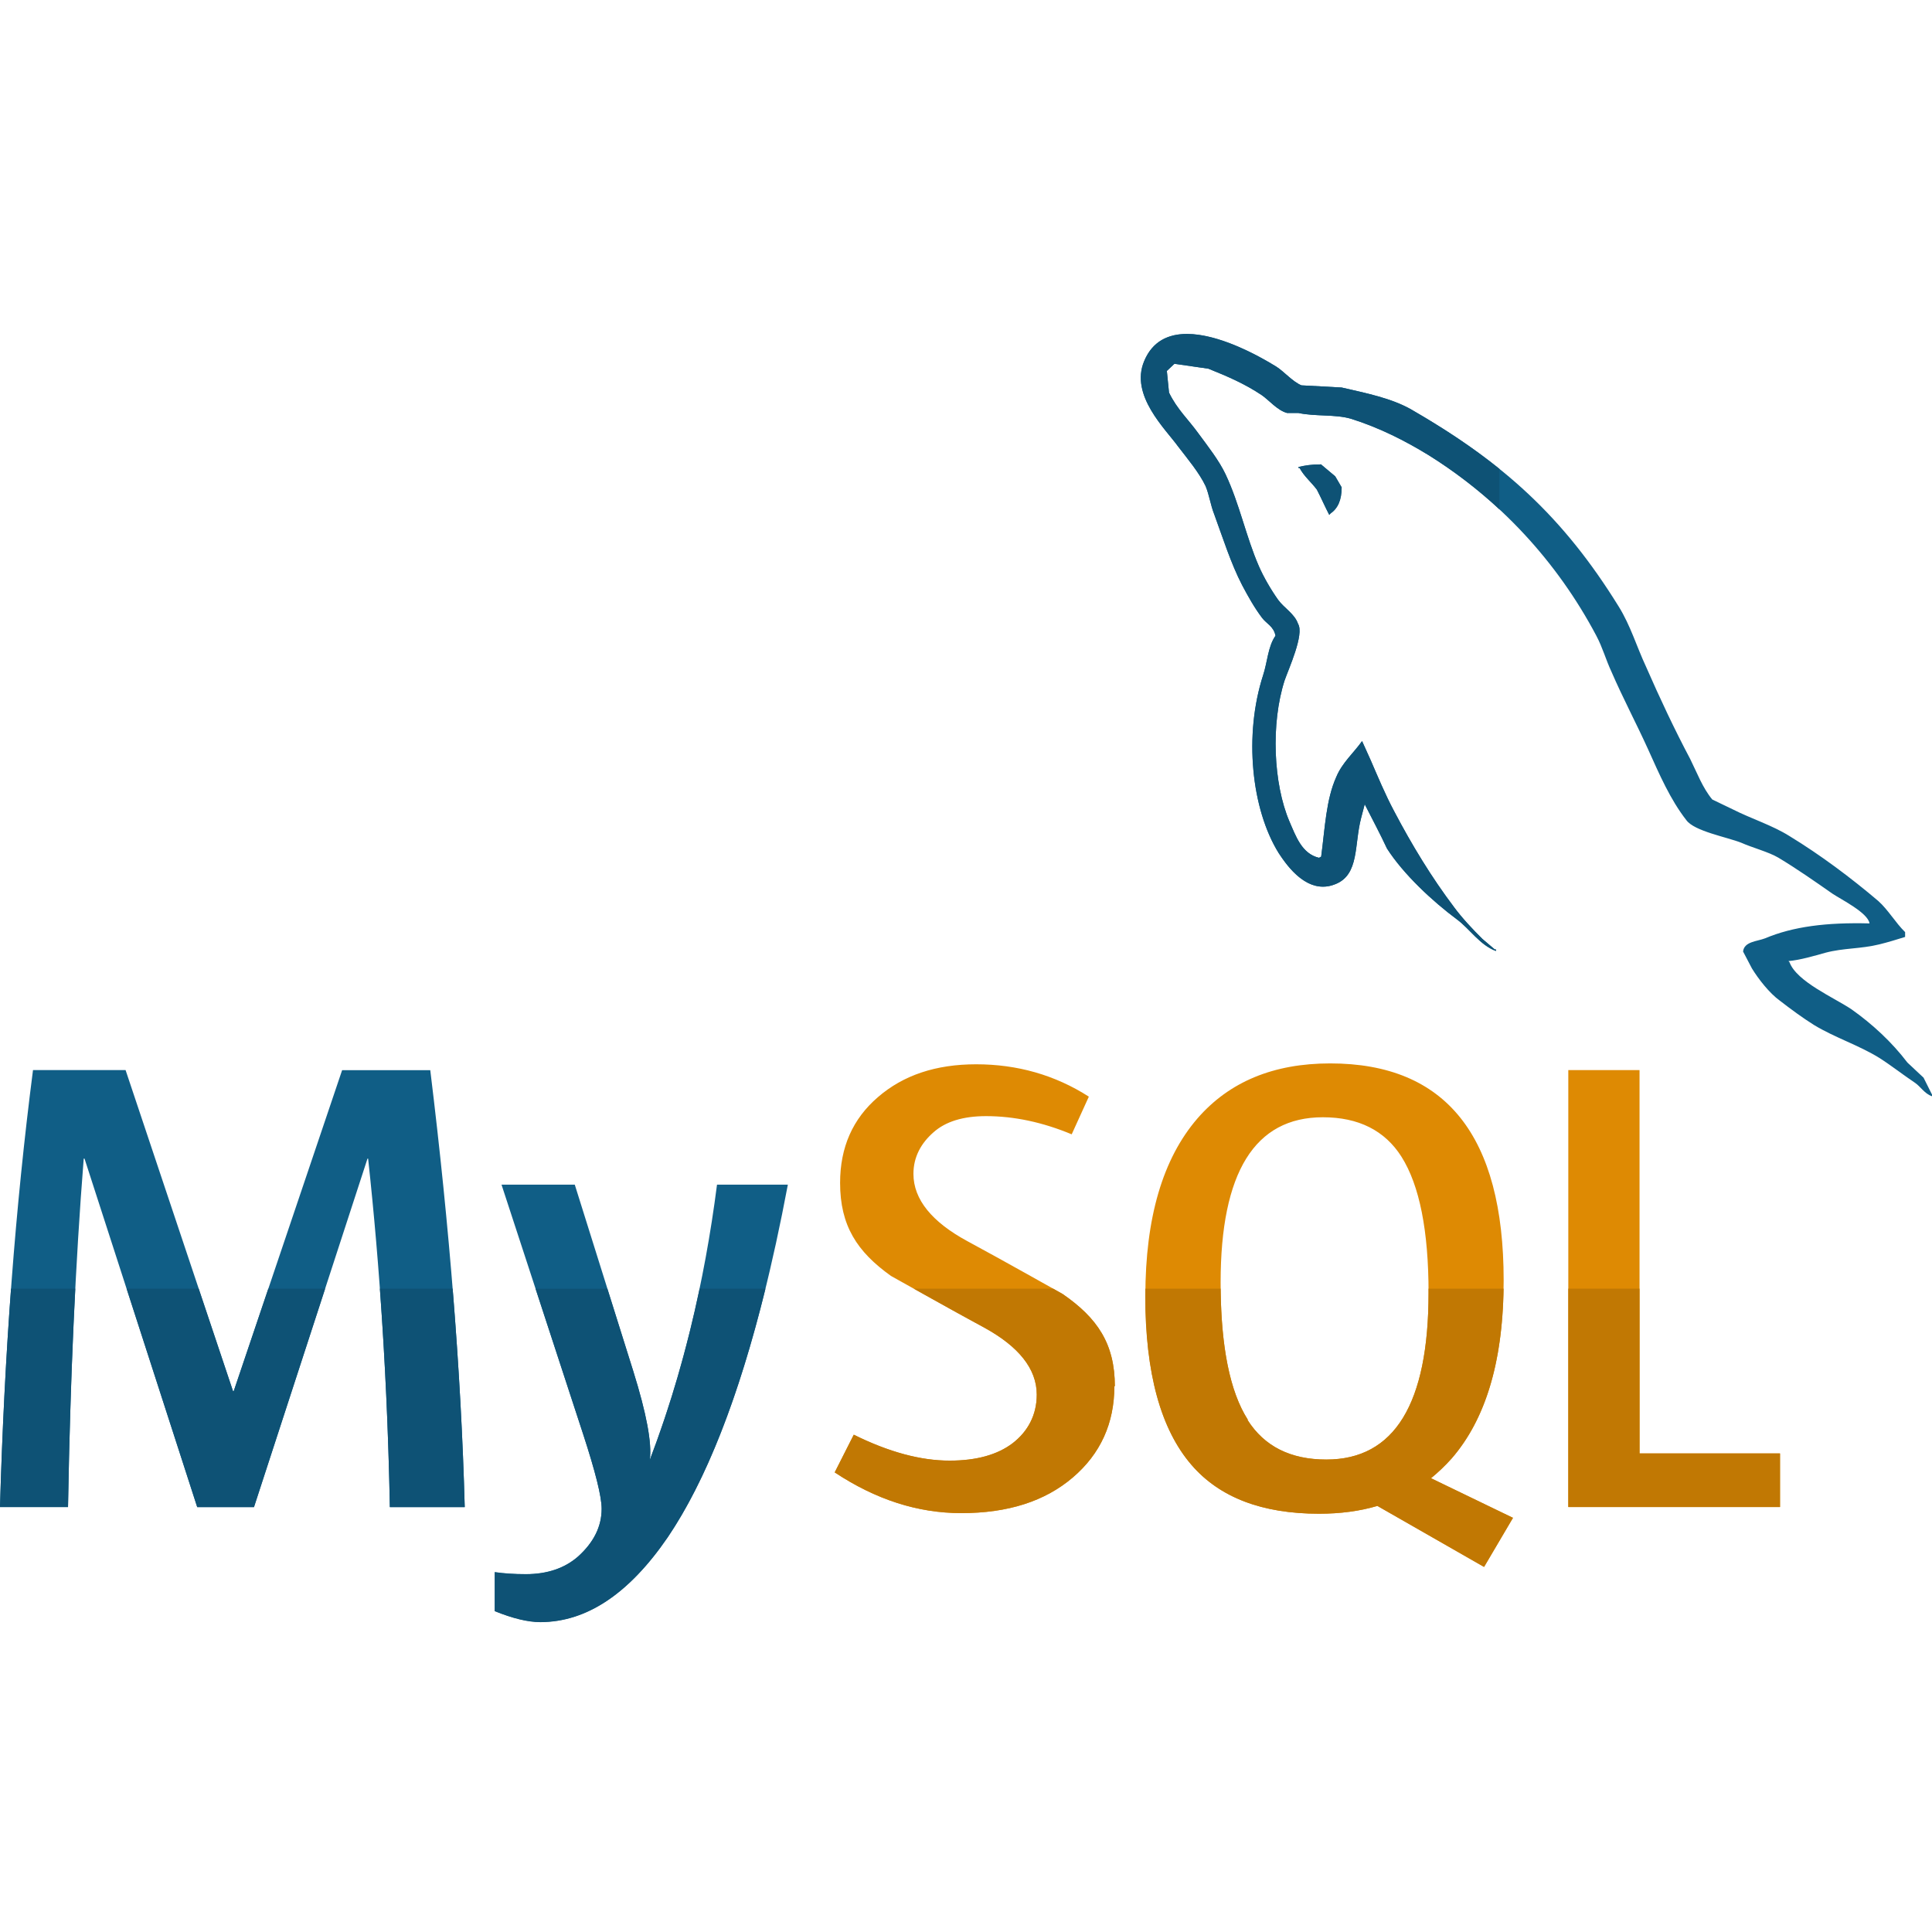
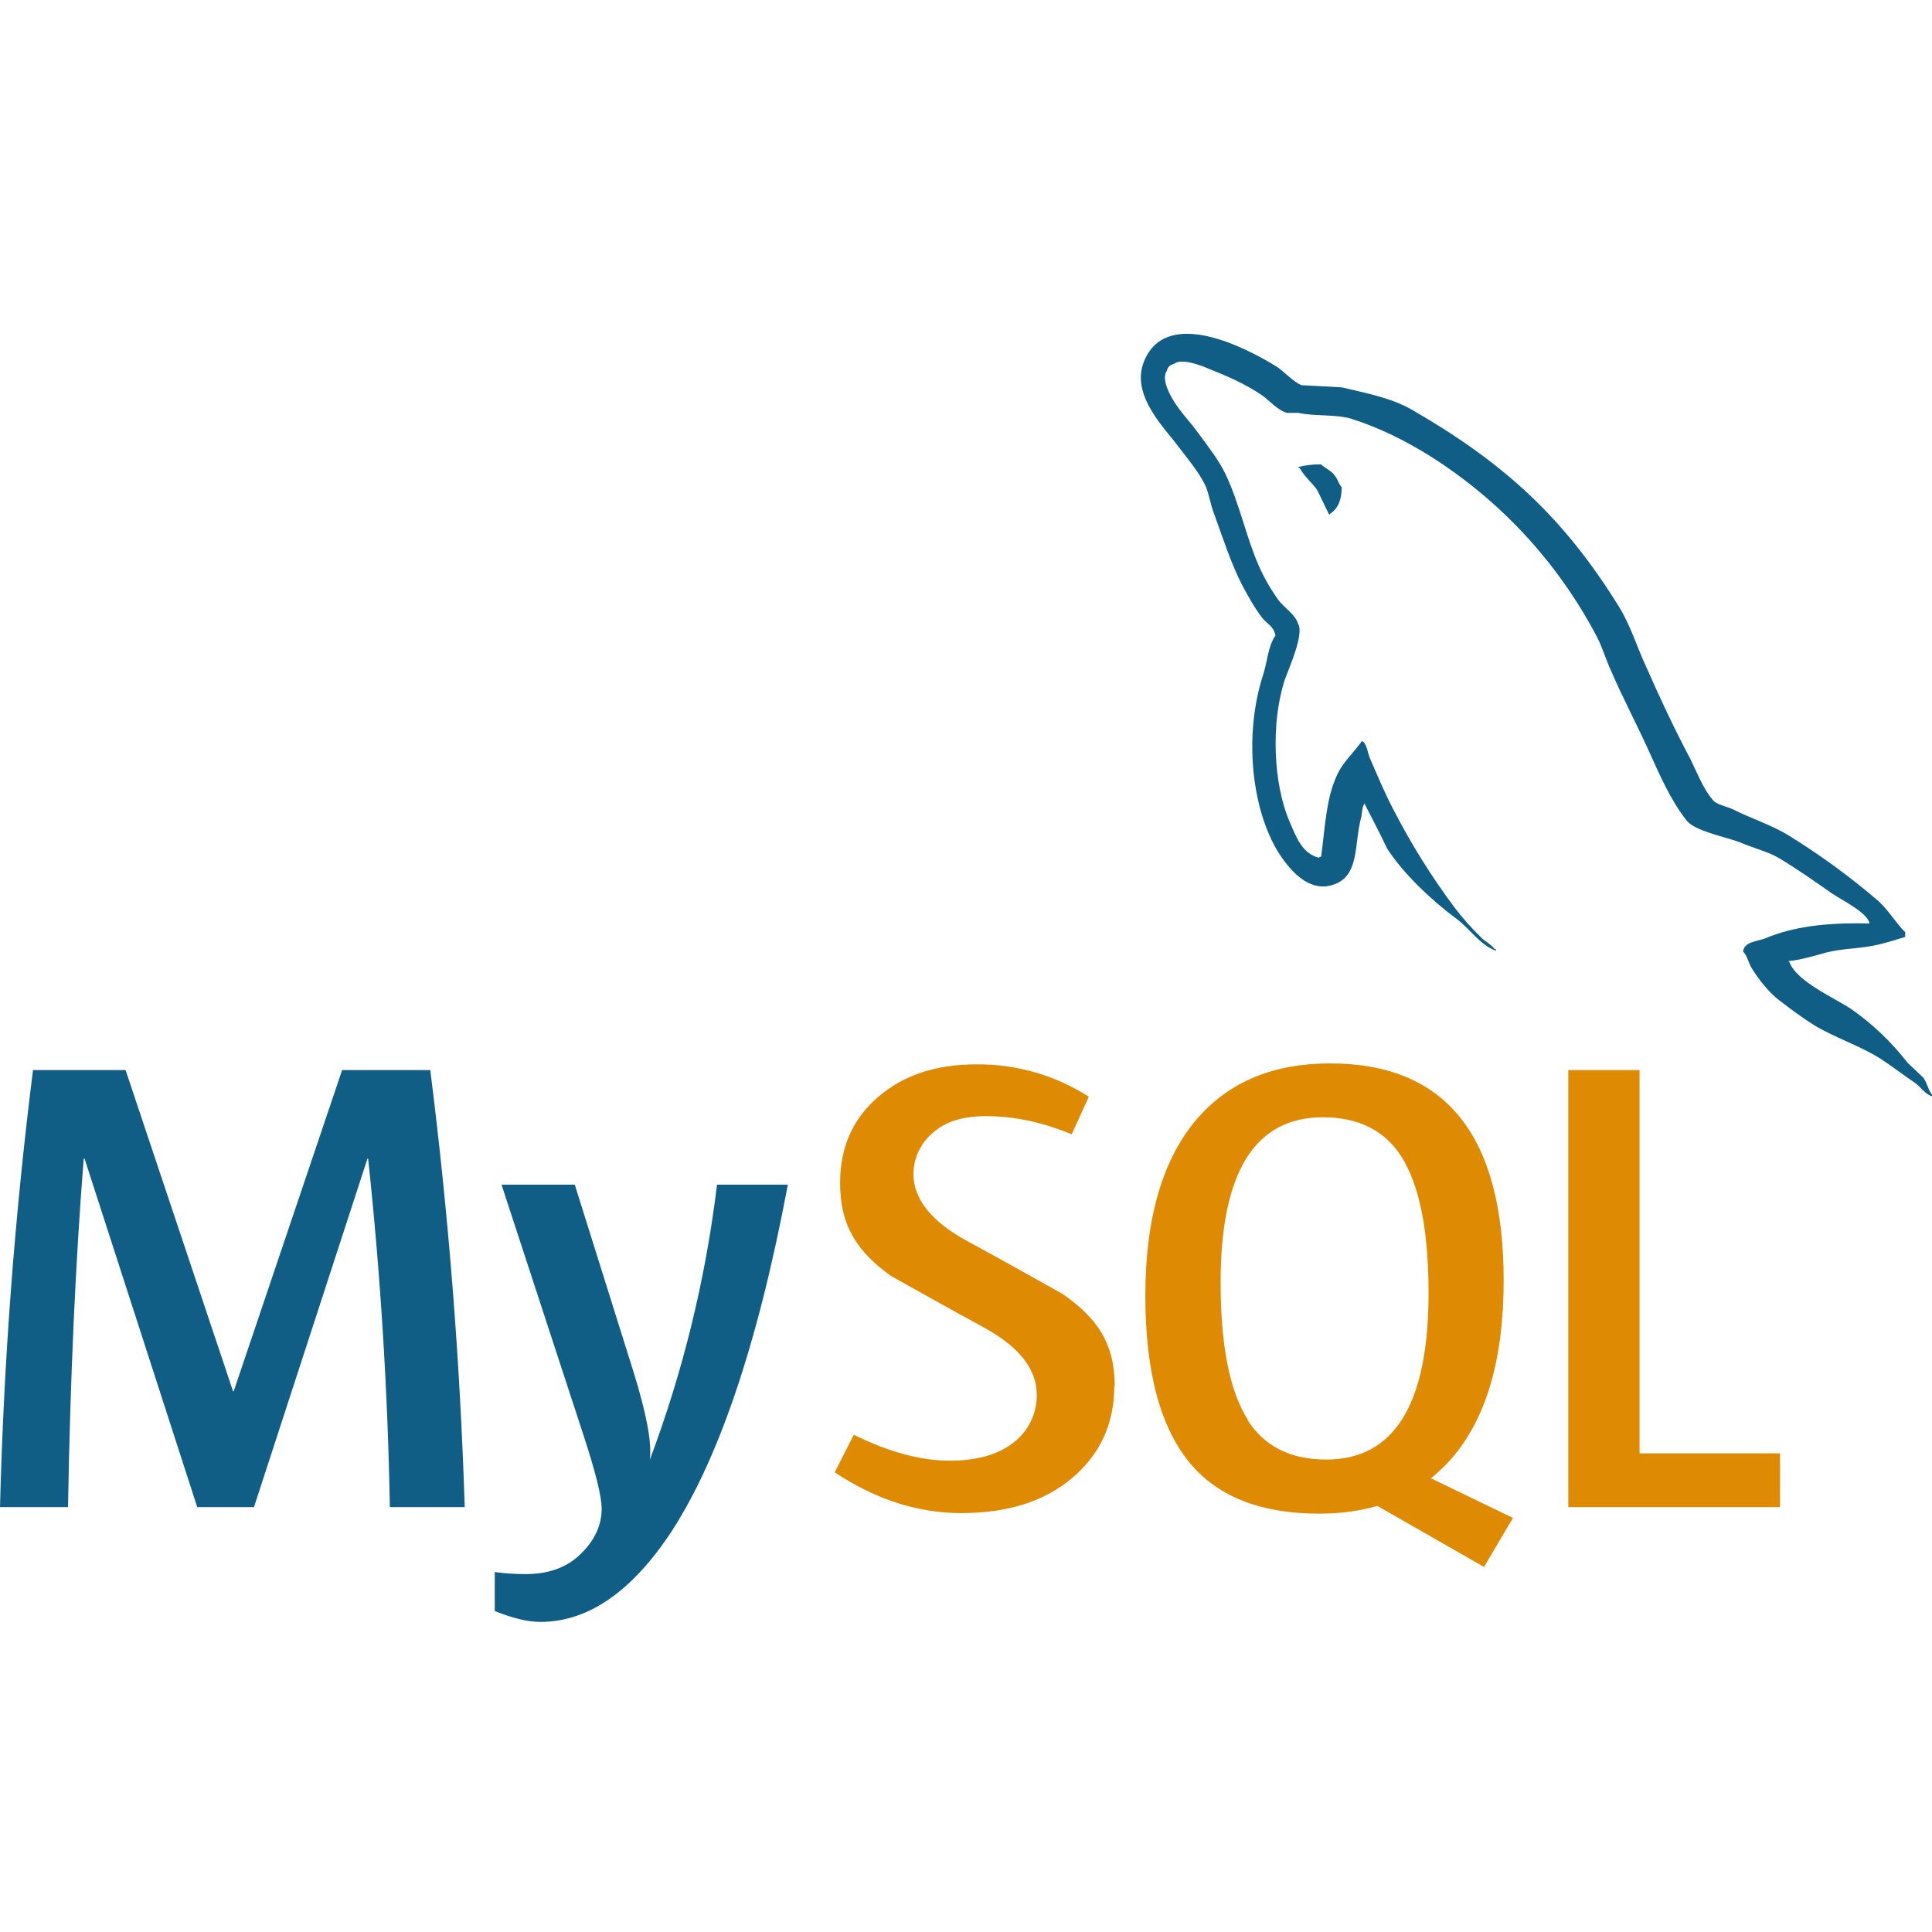
- <svg xmlns="http://www.w3.org/2000/svg" enable-background="new 0 0 24 24" viewBox="0 0 24 24" id="mysql">
-   <path fill="#105E86" d="M6.532,19.554c-0.146,0-0.276-0.009-0.386-0.025v0.484c0.226,0.091,0.413,0.136,0.566,0.136c0.573,0,1.101-0.35,1.583-1.054c0.616-0.91,1.114-2.371,1.492-4.379h-0.88c-0.158,1.233-0.436,2.375-0.835,3.42c0.028-0.209-0.041-0.576-0.205-1.102L7.14,14.716H6.23l1.014,3.099c0.152,0.466,0.23,0.776,0.23,0.927c0,0.22-0.098,0.418-0.295,0.595C7.015,19.479,6.8,19.554,6.532,19.554L6.532,19.554z" />
-   <polygon fill="#DE8A03" points="19.482 13.293 19.482 18.721 22.112 18.721 22.112 18.055 20.367 18.055 20.367 13.293 19.482 13.293" />
-   <path fill="#105E86" d="M1.04,14.393h0.01l1.4,4.329h0.705l1.41-4.329h0.008c0.147,1.355,0.24,2.796,0.27,4.329H5.77h0.003c-0.044-1.639-0.186-3.451-0.428-5.428H4.25l-1.347,3.989H2.895L1.56,13.293H0.41C0.192,14.981,0.055,16.792,0,18.721h0.845C0.872,17.135,0.937,15.691,1.04,14.393L1.04,14.393z" />
-   <path fill="#DE8A03" d="M18.679 15.906c0-1.797-.718-2.696-2.155-2.696-.704 0-1.254.228-1.65.685-.43.499-.646 1.233-.646 2.204 0 .954.19 1.655.575 2.1.349.404.877.605 1.583.605.264 0 .506-.032.725-.097l1.325.758.36-.611h-.003l-1.016-.491c.09-.074.177-.156.256-.245C18.464 17.621 18.679 16.883 18.679 15.906L18.679 15.906zM16.476 18.131c-.445 0-.77-.164-.978-.491l.002-.005c-.225-.353-.337-.923-.337-1.704 0-1.367.424-2.052 1.27-2.052.443 0 .77.164.977.491.224.355.336.919.336 1.691C17.746 17.439 17.322 18.131 16.476 18.131L16.476 18.131zM13.2 16.074c0 0-.794-.447-1.187-.658-.432-.235-.666-.513-.666-.834 0-.21.095-.381.248-.515.152-.136.371-.202.654-.202.349 0 .704.076 1.064.226l.213-.468c-.42-.269-.888-.402-1.4-.402-.5 0-.905.135-1.22.408-.313.269-.47.623-.47 1.065 0 .531.21.855.632 1.156 0 0 .776.436 1.163.645.418.23.648.506.648.83 0 .255-.112.459-.3.604-.19.144-.451.216-.783.216-.357 0-.752-.105-1.19-.322l-.237.468c.509.337 1.03.506 1.573.506.581 0 1.04-.148 1.385-.443.344-.294.516-.673.516-1.135l.006.003C13.848 16.693 13.633 16.373 13.2 16.074L13.2 16.074z" />
-   <path fill="#0E5275" d="M9.509,16.008H8.691c-0.156,0.748-0.363,1.458-0.619,2.128c0.028-0.209-0.041-0.576-0.205-1.102l-0.322-1.025H6.653l0.591,1.807c0.152,0.466,0.23,0.776,0.23,0.927c0,0.22-0.098,0.418-0.295,0.595c-0.164,0.143-0.379,0.218-0.647,0.218c-0.146,0-0.276-0.009-0.386-0.025v0.484c0.226,0.091,0.413,0.136,0.566,0.136c0.573,0,1.101-0.35,1.583-1.054C8.77,18.393,9.175,17.363,9.509,16.008L9.509,16.008z" />
-   <polygon fill="#C17803" points="20.367 16.008 19.482 16.008 19.482 18.721 22.112 18.721 22.112 18.055 20.367 18.055 20.367 16.008" />
-   <path fill="#0E5275" d="M0.935,16.008H0.137C0.072,16.884,0.027,17.789,0,18.721h0.845C0.861,17.765,0.891,16.86,0.935,16.008L0.935,16.008z M4.039,16.008H3.333l-0.43,1.274H2.895l-0.427-1.274H1.573l0.877,2.714h0.705L4.039,16.008L4.039,16.008z M5.623,16.008H4.719c0.064,0.871,0.106,1.775,0.124,2.714H5.77h0.003C5.75,17.864,5.7,16.959,5.623,16.008L5.623,16.008z" />
-   <path fill="#C17803" d="M18.678 16.008h-.932c0 .018 0 .036 0 .054 0 1.378-.424 2.069-1.27 2.069-.445 0-.77-.164-.978-.491l.002-.005c-.218-.342-.329-.885-.337-1.627h-.935c0 .03-.001.06-.001.091 0 .954.19 1.655.575 2.1.349.404.877.605 1.583.605.264 0 .506-.032.725-.097l1.325.758.36-.611h-.003l-1.016-.491c.09-.074.177-.156.256-.245C18.449 17.639 18.664 16.934 18.678 16.008L18.678 16.008zM13.082 16.008h-1.731c.261.146.643.359.88.486.418.23.648.506.648.83 0 .255-.112.459-.3.604-.19.144-.451.216-.783.216-.357 0-.752-.105-1.19-.322l-.237.468c.509.337 1.03.506 1.573.506.581 0 1.04-.148 1.385-.443.344-.294.516-.673.516-1.135l.006.003c0-.528-.215-.847-.648-1.146C13.2 16.074 13.155 16.049 13.082 16.008L13.082 16.008z" />
-   <path fill="#105E86" d="M16.406,5.769c-0.115,0-0.194,0.013-0.275,0.032v0.013h0.014c0.054,0.102,0.146,0.177,0.214,0.268c0.054,0.104,0.1,0.21,0.154,0.314l0.013-0.015c0.094-0.065,0.141-0.169,0.141-0.327l-0.08-0.137l-0.18-0.151L16.406,5.769L16.406,5.769z" />
-   <path fill="#105E86" d="M23.695,13.2c-0.194-0.255-0.435-0.478-0.695-0.662c-0.214-0.144-0.682-0.344-0.77-0.585l-0.013-0.014c0.146-0.013,0.32-0.065,0.46-0.104c0.227-0.06,0.435-0.046,0.67-0.104c0.106-0.026,0.213-0.059,0.319-0.092v-0.06c-0.12-0.117-0.21-0.277-0.334-0.387c-0.34-0.289-0.717-0.571-1.104-0.807c-0.21-0.132-0.476-0.216-0.697-0.328l-0.26-0.125c-0.12-0.143-0.19-0.333-0.275-0.504c-0.192-0.361-0.38-0.761-0.547-1.143c-0.12-0.257-0.193-0.512-0.34-0.749c-0.69-1.116-1.437-1.792-2.586-2.454c-0.247-0.137-0.543-0.196-0.856-0.268c-0.167-0.008-0.334-0.02-0.5-0.027c-0.11-0.046-0.216-0.171-0.31-0.231c-0.38-0.235-1.364-0.746-1.644-0.07c-0.18,0.426,0.267,0.846,0.423,1.063c0.115,0.15,0.26,0.322,0.34,0.49c0.047,0.115,0.06,0.231,0.107,0.35c0.106,0.289,0.207,0.611,0.347,0.881c0.073,0.138,0.153,0.281,0.247,0.405c0.054,0.073,0.146,0.106,0.167,0.223c-0.094,0.134-0.1,0.328-0.154,0.491c-0.24,0.743-0.146,1.662,0.194,2.209c0.107,0.163,0.362,0.525,0.703,0.386c0.3-0.117,0.234-0.491,0.32-0.819l0.048-0.184v0.015c0.094,0.185,0.188,0.36,0.274,0.545c0.206,0.321,0.566,0.655,0.867,0.879c0.16,0.117,0.287,0.321,0.487,0.394v-0.019h-0.015l-0.154-0.131c-0.12-0.118-0.255-0.263-0.35-0.392c-0.28-0.37-0.527-0.777-0.747-1.196c-0.11-0.206-0.202-0.428-0.29-0.631L16.92,9.206c-0.1,0.143-0.247,0.268-0.32,0.445c-0.127,0.282-0.14,0.63-0.188,0.991l-0.027,0.014c-0.214-0.051-0.287-0.268-0.367-0.451c-0.2-0.467-0.233-1.216-0.06-1.753c0.047-0.137,0.247-0.572,0.167-0.702c-0.042-0.125-0.174-0.197-0.247-0.298c-0.087-0.122-0.18-0.281-0.24-0.419c-0.16-0.367-0.24-0.774-0.414-1.142c-0.08-0.17-0.22-0.348-0.334-0.503c-0.127-0.177-0.267-0.302-0.368-0.511l-0.027-0.269l0.094-0.089l0.422,0.061c0.247,0.099,0.455,0.19,0.662,0.328c0.094,0.065,0.195,0.19,0.315,0.222h0.14c0.214,0.046,0.455,0.014,0.655,0.072c0.355,0.112,0.675,0.275,0.962,0.451c0.876,0.546,1.596,1.32,2.085,2.244c0.08,0.151,0.115,0.29,0.188,0.447c0.14,0.324,0.313,0.65,0.455,0.964c0.14,0.31,0.275,0.624,0.476,0.881c0.1,0.137,0.502,0.209,0.682,0.28c0.133,0.06,0.34,0.114,0.46,0.185c0.23,0.138,0.454,0.295,0.67,0.446c0.11,0.074,0.443,0.238,0.463,0.371c-0.535-0.014-0.95,0.039-1.297,0.185c-0.1,0.039-0.26,0.039-0.274,0.164l0.11,0.21c0.08,0.131,0.218,0.308,0.346,0.4c0.14,0.108,0.28,0.212,0.427,0.304c0.26,0.157,0.555,0.25,0.81,0.408c0.145,0.092,0.293,0.209,0.44,0.307c0.073,0.049,0.12,0.137,0.214,0.169v-0.021l-0.105-0.21L23.695,13.2L23.695,13.2z" />
-   <path fill="#0E5275" d="M16.407,5.767l-0.002,0.002c-0.115,0-0.194,0.013-0.275,0.032v0.013h0.014c0.054,0.102,0.146,0.177,0.214,0.268c0.054,0.104,0.1,0.21,0.154,0.314l0.013-0.015c0.094-0.065,0.141-0.169,0.141-0.327l-0.08-0.137L16.407,5.767L16.407,5.767z" />
-   <path fill="#0E5275" d="M14.745,4.148c-0.229,0-0.427,0.088-0.531,0.337c-0.18,0.426,0.267,0.846,0.423,1.063c0.115,0.15,0.26,0.322,0.34,0.49c0.047,0.115,0.06,0.231,0.107,0.35c0.106,0.289,0.207,0.611,0.347,0.881c0.073,0.138,0.153,0.281,0.247,0.405c0.054,0.073,0.146,0.106,0.167,0.223c-0.094,0.134-0.1,0.328-0.154,0.491c-0.24,0.743-0.146,1.662,0.194,2.209c0.09,0.138,0.286,0.417,0.55,0.417c0.049,0,0.1-0.009,0.153-0.031c0.3-0.117,0.234-0.491,0.32-0.819l0.048-0.184v0.015c0.094,0.185,0.188,0.36,0.274,0.545c0.206,0.321,0.566,0.655,0.867,0.879c0.16,0.117,0.287,0.321,0.487,0.394v-0.019h-0.015l-0.154-0.131c-0.12-0.118-0.255-0.263-0.35-0.392c-0.28-0.37-0.527-0.777-0.747-1.196c-0.11-0.206-0.202-0.428-0.29-0.631L16.92,9.206c-0.1,0.143-0.247,0.268-0.32,0.445c-0.127,0.282-0.14,0.63-0.188,0.991l-0.027,0.014c-0.214-0.051-0.287-0.268-0.367-0.451c-0.2-0.467-0.233-1.216-0.06-1.753c0.047-0.137,0.247-0.572,0.167-0.702c-0.042-0.125-0.174-0.197-0.247-0.298c-0.087-0.122-0.18-0.281-0.24-0.419c-0.16-0.367-0.24-0.774-0.414-1.142c-0.08-0.17-0.22-0.348-0.334-0.503c-0.127-0.177-0.267-0.302-0.368-0.511l-0.027-0.269l0.094-0.089l0.422,0.061c0.247,0.099,0.455,0.19,0.662,0.328c0.094,0.065,0.195,0.19,0.315,0.222h0.14c0.214,0.046,0.455,0.014,0.655,0.072c0.355,0.112,0.675,0.275,0.962,0.451c0.315,0.197,0.611,0.423,0.882,0.675V5.825c-0.326-0.263-0.689-0.504-1.104-0.743c-0.247-0.137-0.543-0.196-0.856-0.268c-0.167-0.008-0.334-0.02-0.5-0.027c-0.11-0.046-0.216-0.171-0.31-0.231C15.618,4.407,15.137,4.148,14.745,4.148L14.745,4.148z" />
+ <svg xmlns="http://www.w3.org/2000/svg" viewBox="0 0 24 24" id="mysql">
+   <path fill="#105E86" d="M6.532 19.554c-.146 0-.276-.009-.386-.026v.485c.226.09.413.135.566.135.573 0 1.101-.35 1.583-1.053.616-.91 1.114-2.371 1.492-4.379h-.88a14.741 14.741 0 0 1-.835 3.419c.028-.209-.041-.576-.205-1.102l-.727-2.317h-.91l1.014 3.099c.153.465.23.775.23.927 0 .219-.098.417-.295.594-.164.144-.379.218-.647.218z" />
+   <path fill="#DE8A03" d="M19.482 13.293v5.429h2.63v-.668h-1.745v-4.761z" />
+   <path fill="#105E86" d="M1.04 14.392h.01l1.4 4.33h.705l1.41-4.33h.008a49.03 49.03 0 0 1 .27 4.33h.93a57.767 57.767 0 0 0-.428-5.429H4.25l-1.347 3.99h-.008l-1.335-3.99H.41A54.641 54.641 0 0 0 0 18.722h.845c.027-1.588.092-3.031.195-4.33z" />
+   <path fill="#DE8A03" d="M18.679 15.906c0-1.796-.718-2.696-2.155-2.696-.704 0-1.254.228-1.65.684-.43.499-.646 1.233-.646 2.204 0 .954.19 1.655.574 2.101.35.403.877.604 1.583.604.264 0 .506-.032.725-.096l1.325.758.36-.61h-.003l-1.016-.491c.09-.075.177-.155.255-.245.433-.498.648-1.236.648-2.213zm-2.203 2.225c-.445 0-.77-.164-.978-.491l.002-.005c-.225-.353-.337-.923-.337-1.704 0-1.368.424-2.052 1.27-2.052.443 0 .77.164.977.491.224.355.336.919.336 1.692 0 1.378-.424 2.069-1.27 2.069zM13.2 16.074s-.794-.447-1.187-.658c-.432-.236-.666-.513-.666-.834a.67.67 0 0 1 .248-.515c.152-.136.371-.202.654-.202.349 0 .704.076 1.064.226l.213-.467a2.544 2.544 0 0 0-1.4-.402c-.5 0-.905.134-1.22.407-.313.27-.47.623-.47 1.065 0 .531.21.854.632 1.156 0 0 .775.436 1.163.645.418.231.648.506.648.83a.737.737 0 0 1-.3.604c-.19.144-.451.216-.783.216-.357 0-.752-.106-1.19-.322l-.237.467c.509.337 1.03.506 1.573.506.581 0 1.04-.147 1.384-.442.344-.294.516-.673.516-1.135l.006.003c0-.529-.215-.848-.648-1.148z" />
+   <path fill="#105E86" d="M16.405 5.768c-.115 0-.193.014-.274.032v.013h.014c.054.102.146.177.214.268.054.105.1.21.154.314l.014-.015c.094-.065.14-.169.14-.327-.04-.046-.046-.092-.08-.137-.04-.066-.126-.098-.18-.15l-.002.002z" />
+   <path fill="#105E86" d="M23.695 13.2a3.215 3.215 0 0 0-.695-.663c-.214-.143-.682-.344-.77-.584l-.013-.014c.146-.013.32-.065.46-.104.227-.059.435-.046.67-.104.106-.026.213-.059.32-.092v-.059c-.12-.118-.21-.278-.334-.388a8.86 8.86 0 0 0-1.104-.808c-.21-.132-.476-.216-.697-.328-.08-.039-.214-.059-.26-.125-.12-.143-.19-.334-.275-.505-.192-.361-.38-.761-.547-1.142-.12-.257-.193-.513-.34-.749-.69-1.116-1.437-1.793-2.586-2.454-.247-.137-.543-.196-.856-.269-.167-.008-.334-.02-.5-.027-.11-.046-.216-.171-.31-.231-.38-.236-1.364-.746-1.644-.071-.18.426.267.846.422 1.062.115.15.26.322.34.491.047.114.06.231.107.35.106.289.207.61.347.881.073.137.153.282.247.405.054.072.146.105.167.223-.094.134-.1.328-.154.491-.24.743-.146 1.662.194 2.209.107.163.362.524.703.386.3-.118.234-.491.32-.82.02-.079.007-.131.048-.184v.015c.094.185.188.36.274.545.206.322.566.656.867.879.16.118.287.322.487.395v-.02h-.015c-.043-.057-.1-.084-.154-.131a3.384 3.384 0 0 1-.35-.393 8.58 8.58 0 0 1-.747-1.196c-.11-.206-.202-.428-.29-.631-.04-.078-.04-.196-.107-.236-.1.143-.247.268-.32.445-.127.283-.14.63-.188.992-.027.007-.014 0-.027.014-.214-.051-.287-.269-.367-.452-.2-.466-.233-1.215-.06-1.753.047-.137.247-.571.167-.703-.042-.125-.174-.196-.247-.297a2.444 2.444 0 0 1-.24-.419c-.16-.367-.24-.774-.414-1.141-.08-.17-.22-.348-.334-.504-.127-.177-.267-.301-.368-.511-.033-.072-.08-.191-.027-.269.014-.053.042-.074.094-.088.088-.071.335.022.422.061.247.098.455.19.662.328.094.065.195.189.315.222h.14c.214.046.455.014.655.072.355.112.675.275.962.452a5.885 5.885 0 0 1 2.085 2.244c.08.151.115.29.188.447.14.324.313.651.455.964.14.309.275.625.476.881.1.137.502.209.682.281.133.059.34.113.46.185.23.137.454.295.67.446.11.075.443.239.463.371-.535-.014-.95.039-1.297.185-.1.039-.26.039-.274.164.055.052.063.137.11.21.08.131.218.307.346.4.14.108.28.212.427.304.26.157.555.25.81.408.145.092.293.209.44.307.073.049.12.138.214.169V13.6c-.046-.059-.06-.144-.105-.21-.067-.066-.134-.125-.2-.19z" />
</svg>
